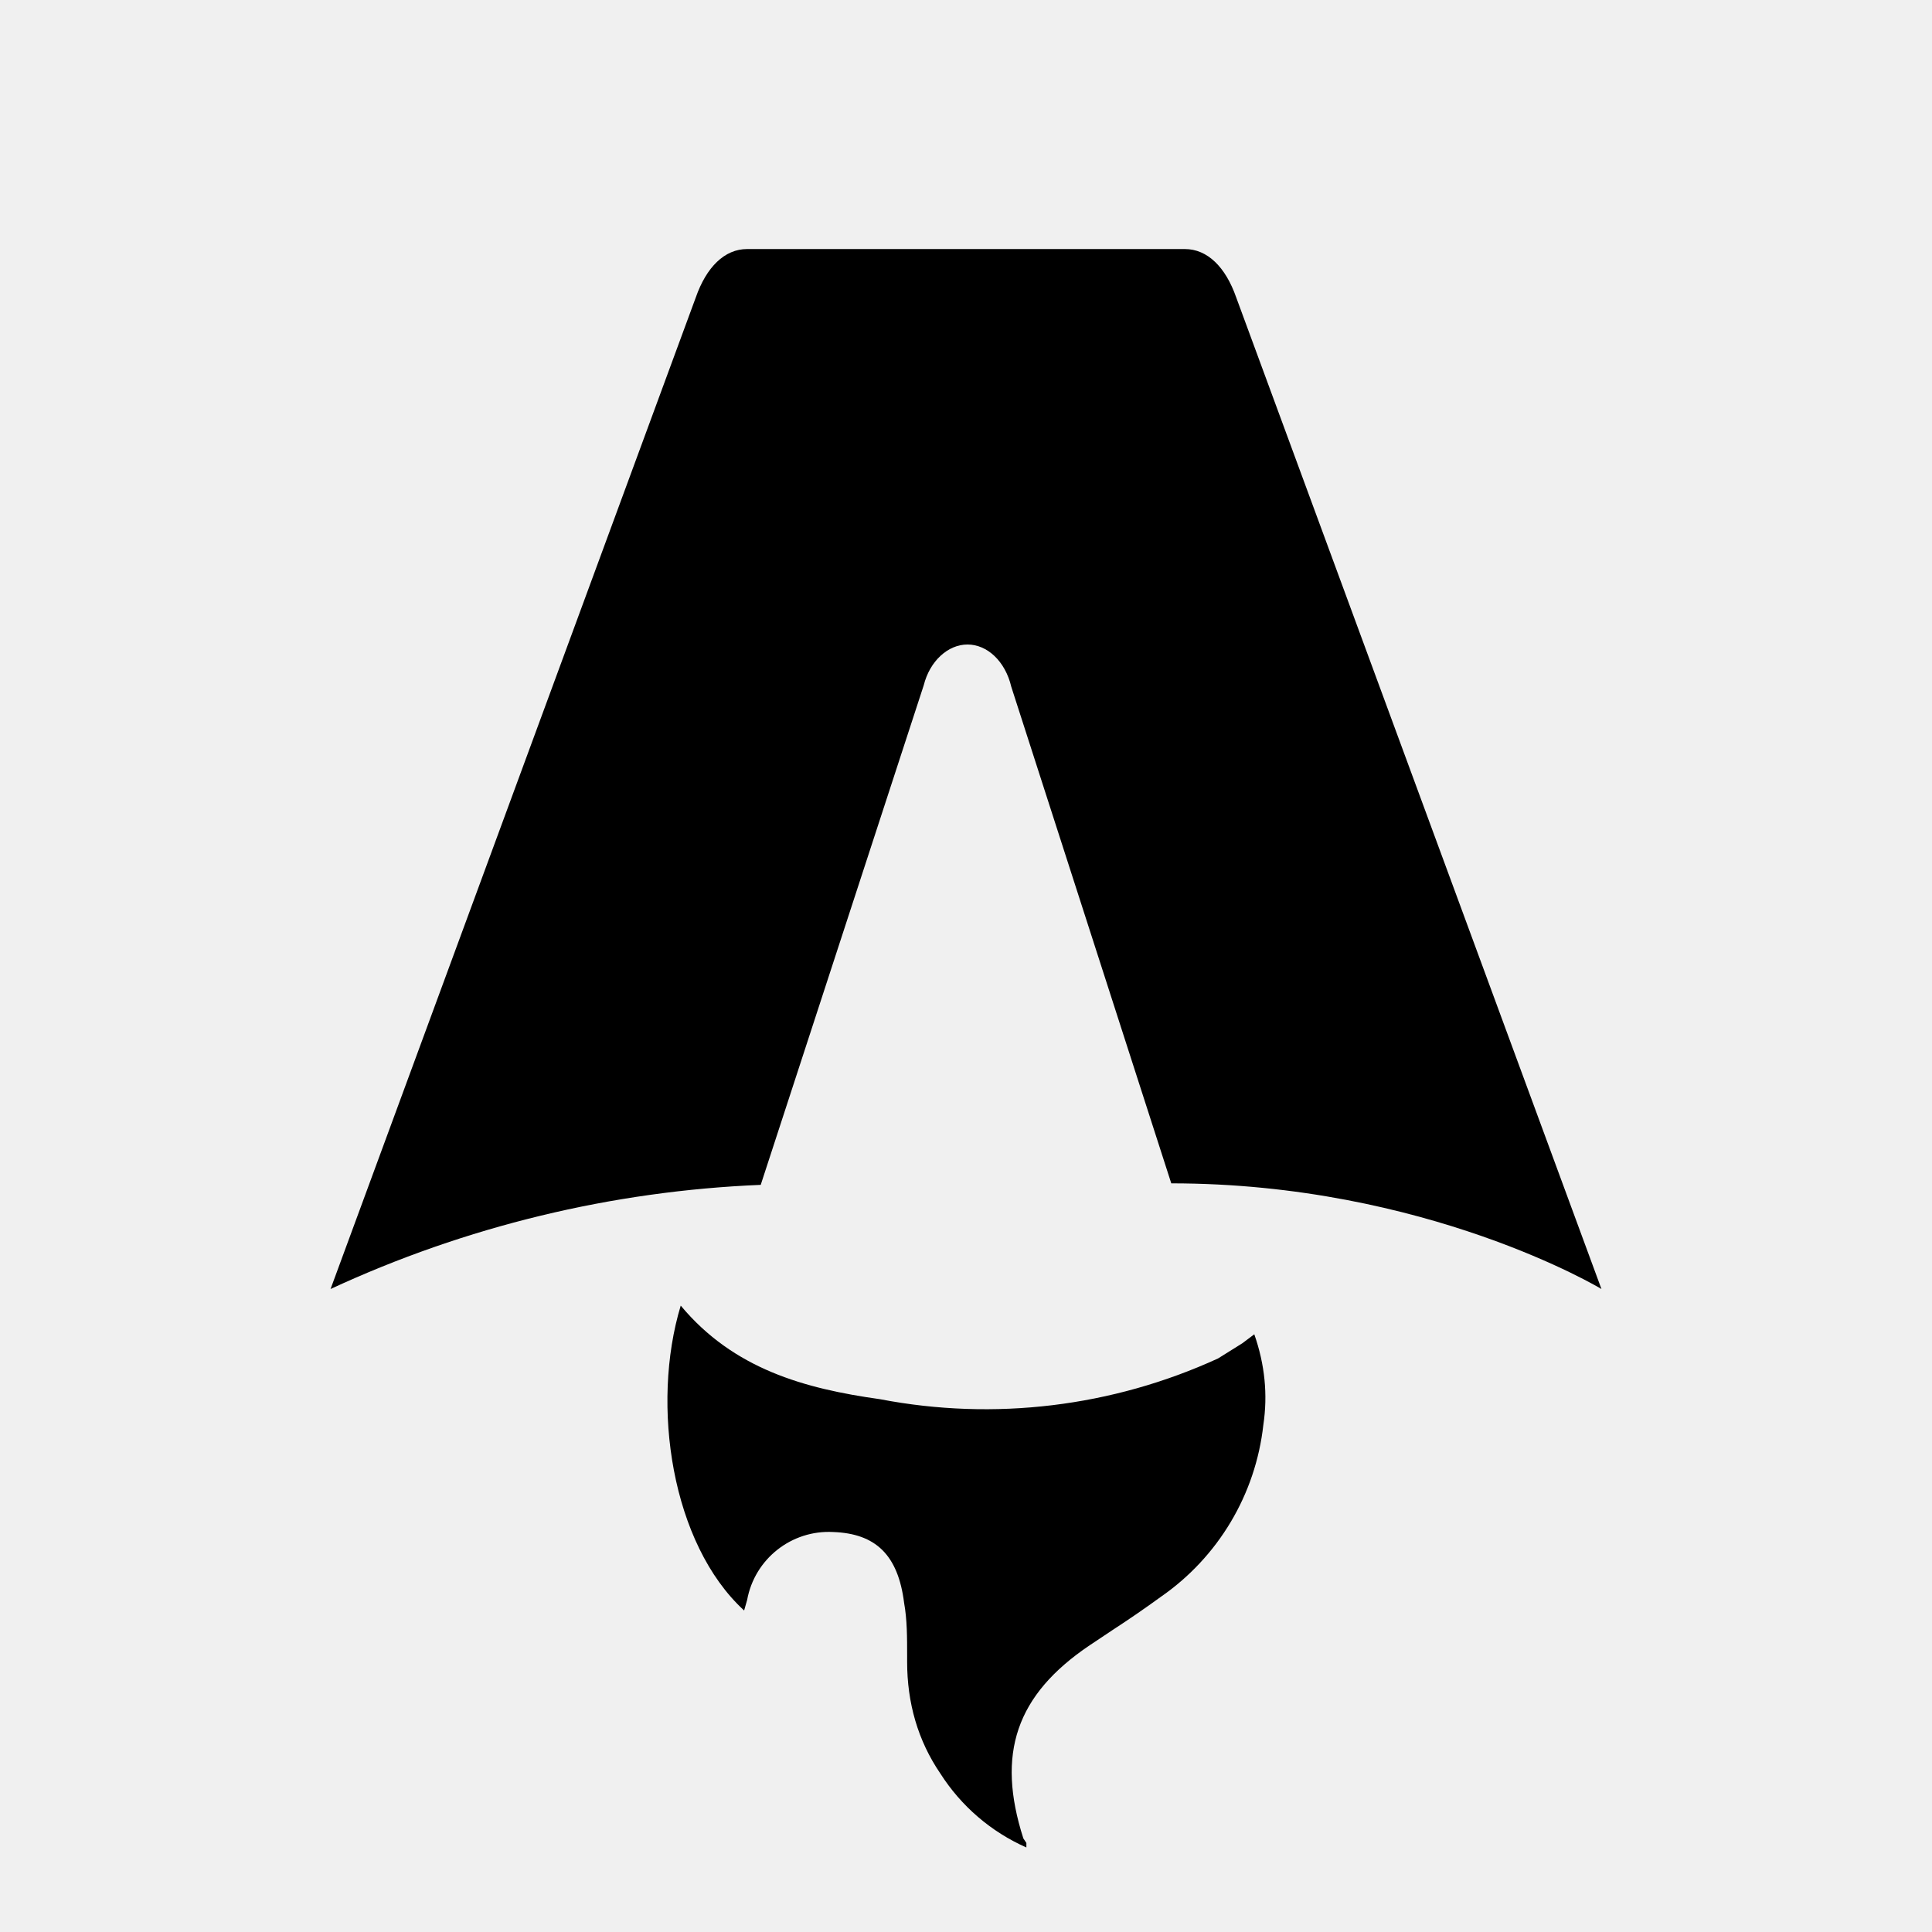
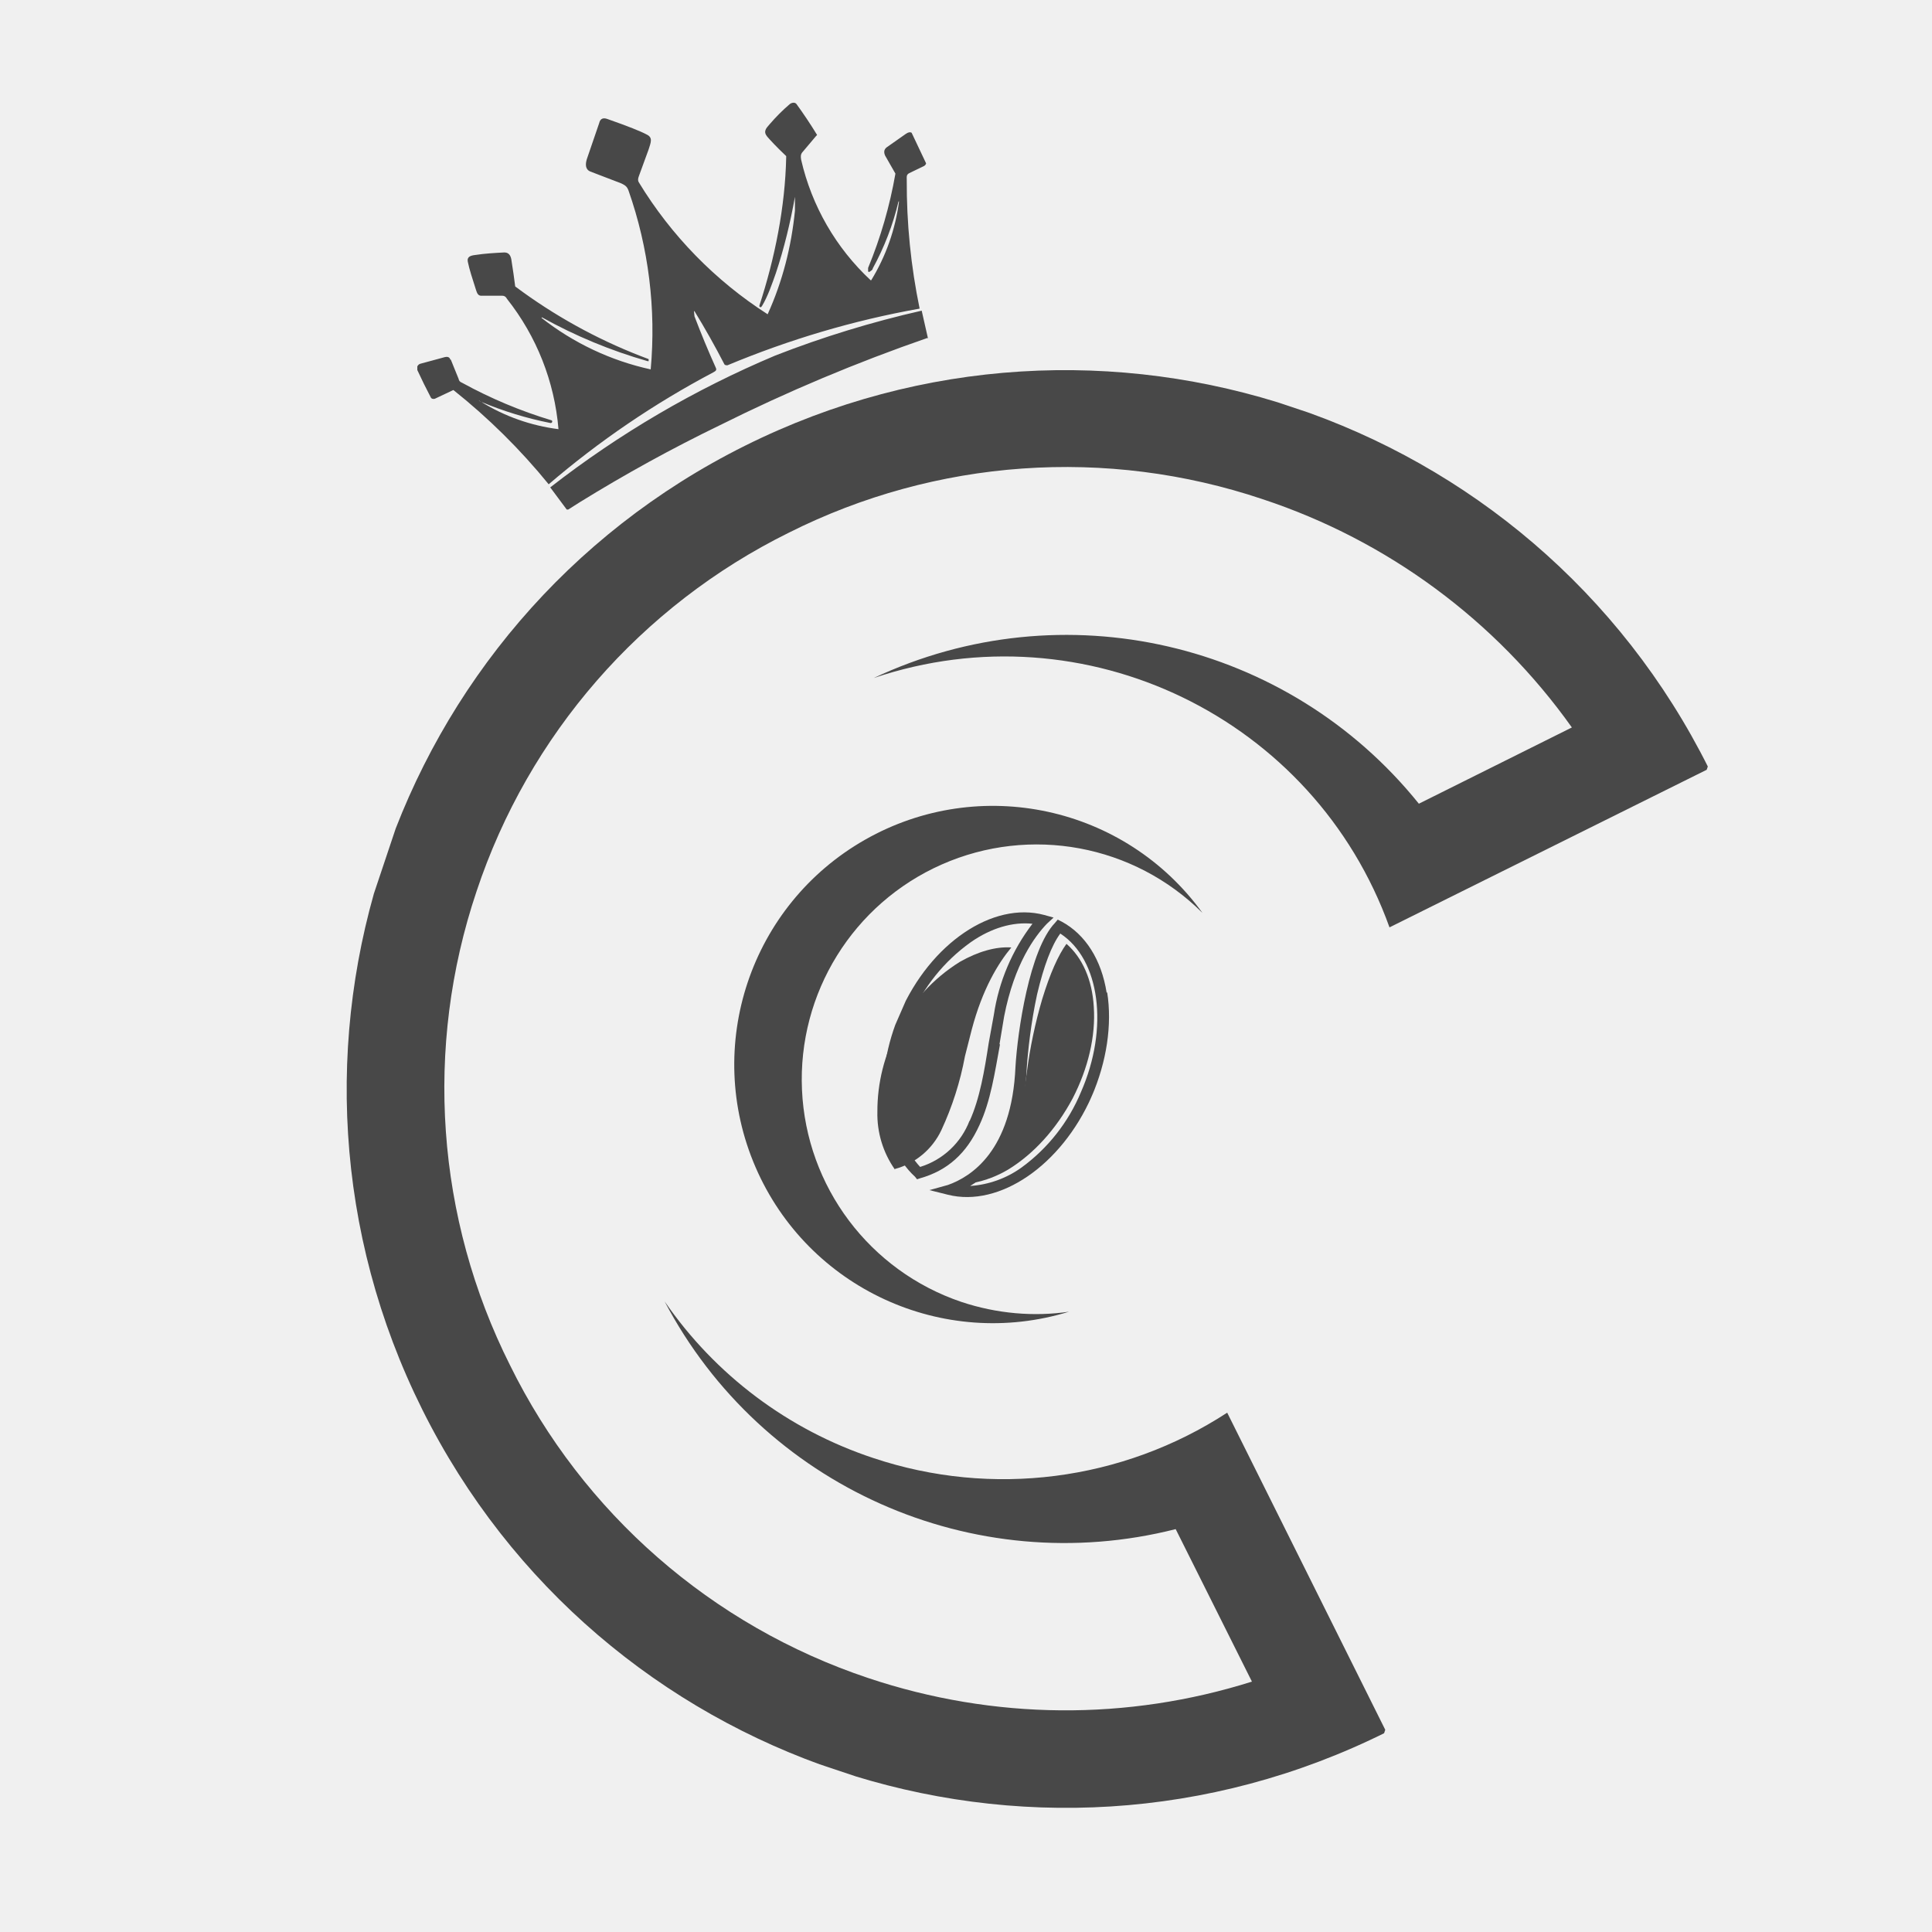
- <svg xmlns="http://www.w3.org/2000/svg" fill="none" viewBox="0 0 128 128">
-   <path d="M50.4 78.5a75.1 75.1 0 0 0-28.5 6.9l24.2-65.7c.7-2 1.9-3.2 3.4-3.2h29c1.5 0 2.7 1.2 3.4 3.2l24.2 65.7s-11.6-7-28.5-7L67 45.5c-.4-1.7-1.6-2.8-2.9-2.8-1.3 0-2.5 1.1-2.9 2.7L50.4 78.5Zm-1.1 28.2Zm-4.2-20.2c-2 6.6-.6 15.8 4.2 20.2a17.5 17.5 0 0 1 .2-.7 5.5 5.5 0 0 1 5.7-4.5c2.8.1 4.3 1.5 4.7 4.7.2 1.1.2 2.3.2 3.5v.4c0 2.7.7 5.2 2.2 7.4a13 13 0 0 0 5.7 4.9v-.3l-.2-.3c-1.8-5.6-.5-9.5 4.4-12.8l1.5-1a73 73 0 0 0 3.2-2.2 16 16 0 0 0 6.8-11.4c.3-2 .1-4-.6-6l-.8.6-1.6 1a37 37 0 0 1-22.4 2.7c-5-.7-9.7-2-13.2-6.2Z" />
+ <svg xmlns="http://www.w3.org/2000/svg" xmlns:xlink="http://www.w3.org/1999/xlink" width="500" height="500" version="1.0" viewBox="0 0 375 375">
+   <defs>
+     <path id="reuse-0" fill-opacity=".7" d="M-37.5-37.5h450v450h-450z" />
+     <path id="reuse-1" d="m89 .8 225.4 75.4-88.6 264.6L.4 265.4Zm0 0" />
+     <path id="reuse-2" d="m24.4 1 37.1 16.3L38 71 1 54.6Zm0 0" />
+   </defs>
+   <defs>
+     <clipPath id="d">
+       <path d="M37 37h265v280H37Zm0 0" />
+     </clipPath>
+     <clipPath id="e">
+       <use xlink:href="#reuse-1" />
+     </clipPath>
+     <clipPath id="f">
+       <use xlink:href="#reuse-1" />
+     </clipPath>
+     <clipPath id="g">
+       <path d="m88.9.9 226 75.6-88.5 264.6-226-75.7Zm0 0" />
+     </clipPath>
+     <clipPath id="h">
+       <path d="m88.9.9 225.7 75.5L226.1 341 .4 265.4Zm0 0" />
+     </clipPath>
+     <clipPath id="i">
+       <path d="M112 122h92v101h-92Zm0 0" />
+     </clipPath>
+     <clipPath id="j">
+       <use xlink:href="#reuse-1" />
+     </clipPath>
+     <clipPath id="k">
+       <use xlink:href="#reuse-1" />
+     </clipPath>
+     <clipPath id="c">
+       <path d="M0 0h316v341H0z" />
+     </clipPath>
+     <clipPath id="n">
+       <path d="M8 14h27v44H8Zm0 0" />
+     </clipPath>
+     <clipPath id="o">
+       <use xlink:href="#reuse-2" />
+     </clipPath>
+     <clipPath id="p">
+       <use xlink:href="#reuse-2" />
+     </clipPath>
+     <clipPath id="q">
+       <path d="M26 14h25v47H26Zm0 0" />
+     </clipPath>
+     <clipPath id="r">
+       <use xlink:href="#reuse-2" />
+     </clipPath>
+     <clipPath id="s">
+       <use xlink:href="#reuse-2" />
+     </clipPath>
+     <clipPath id="t">
+       <path d="M9 8h34v52H9Zm0 0" />
+     </clipPath>
+     <clipPath id="u">
+       <use xlink:href="#reuse-2" />
+     </clipPath>
+     <clipPath id="v">
+       <use xlink:href="#reuse-2" />
+     </clipPath>
+     <clipPath id="w">
+       <path d="M18 9h36v55H18Zm0 0" />
+     </clipPath>
+     <clipPath id="x">
+       <use xlink:href="#reuse-2" />
+     </clipPath>
+     <clipPath id="y">
+       <use xlink:href="#reuse-2" />
+     </clipPath>
+     <clipPath id="z">
+       <path d="m41.7 8.7 19.8 8.7-23.4 53.4L18.3 62Zm0 0" />
+     </clipPath>
+     <clipPath id="A">
+       <path d="m41.7 8.7 19.8 8.6-23.4 53.4L18.3 62Zm0 0" />
+     </clipPath>
+     <clipPath id="m">
+       <path d="M0 0h62v71H0z" />
+     </clipPath>
+     <clipPath id="D">
+       <path d="M13 19h100v80H13Zm0 0" />
+     </clipPath>
+     <clipPath id="E">
+       <path d="M.6 45.9 96.8 0 125 59.7 29 105.4Zm0 0" />
+     </clipPath>
+     <clipPath id="F">
+       <path d="M.6 45.8 96.8.1 125 59.7 29 105.4Zm0 0" />
+     </clipPath>
+     <clipPath id="C">
+       <path d="M0 0h126v106H0z" />
+     </clipPath>
+     <mask id="b">
+       <g filter="url(#a)">
+         <use xlink:href="#reuse-0" fill-opacity=".7" />
+       </g>
+     </mask>
+     <mask id="l">
+       <g filter="url(#a)">
+         <use xlink:href="#reuse-0" fill-opacity=".7" />
+       </g>
+     </mask>
+     <mask id="B">
+       <g filter="url(#a)">
+         <use xlink:href="#reuse-0" fill-opacity=".7" />
+       </g>
+     </mask>
+     <filter id="a" width="100%" height="100%" x="0%" y="0%">
+       <feColorMatrix color-interpolation-filters="sRGB" values="0 0 0 0 1 0 0 0 0 1 0 0 0 0 1 0 0 0 1 0" />
+     </filter>
+   </defs>
+   <g mask="url(#b)">
+     <g clip-path="url(#c)" transform="translate(30 34)">
+       <g clip-path="url(#d)">
+         <g clip-path="url(#e)">
+           <g clip-path="url(#f)">
+             <g clip-path="url(#g)">
+               <g clip-path="url(#h)">
+                 <path fill="#fff" d="M139.5 249A79.4 79.4 0 0 1 99 218.6a87.7 87.7 0 0 0 99.2 44.2l14.8 29.6c-24.1 7.6-50 7.5-74.5-.7A119.8 119.8 0 0 1 69 231a119.8 119.8 0 0 1-6.5-92 119.8 119.8 0 0 1 60.6-69.6 119.8 119.8 0 0 1 92-6.5 119.7 119.7 0 0 1 60 44.3l-29.7 14.8a87.8 87.8 0 0 0-105.8-24.4A79.4 79.4 0 0 1 239.7 146l62-30.8a139.5 139.5 0 1 0-62.6 187l-30.9-62a79.6 79.6 0 0 1-68.7 8.8" />
+               </g>
+             </g>
+           </g>
+         </g>
+       </g>
+       <g clip-path="url(#i)">
+         <g clip-path="url(#j)">
+           <g clip-path="url(#k)">
+             <path fill="#ffbd59" d="M156.6 218.7a45.6 45.6 0 1 1 46.8-75.5 50.2 50.2 0 1 0-25.9 77.4c-6.8 1-14 .4-20.9-1.9" />
+           </g>
+         </g>
+       </g>
+     </g>
+   </g>
+   <g mask="url(#l)">
+     <g clip-path="url(#m)" transform="translate(162 169)">
+       <g clip-path="url(#n)">
+         <g clip-path="url(#o)">
+           <g clip-path="url(#p)">
+             <path fill="#ffbd59" d="M11.7 58a18.7 18.7 0 0 1-3.4-11.2 33.5 33.5 0 0 1 4-16 33 33 0 0 1 12-13.1c3.5-2 7-3 10-2.8-2.5 3-5.6 8-7.7 16L25.3 36a60 60 0 0 1-4.6 14.4 14 14 0 0 1-9 7.5" />
+           </g>
+         </g>
+       </g>
+       <g clip-path="url(#q)">
+         <g clip-path="url(#r)">
+           <g clip-path="url(#s)">
+             <path fill="#ffbd59" d="M26.9 60.5c4.4-3.3 9-9.5 10.4-21.3a92 92 0 0 1 3-14.3c1.5-4.9 3.1-8.5 4.7-10.7 3.1 2.7 5 7 5.3 12.2.4 5.7-1.1 12-4.1 17.8C43 50.2 38.6 55 33.7 58a21 21 0 0 1-6.8 2.6" />
+           </g>
+         </g>
+       </g>
+       <g clip-path="url(#t)">
+         <g clip-path="url(#u)">
+           <g clip-path="url(#v)">
+             <path fill="#fff" d="M26.2 48.5a15 15 0 0 1-9.6 9c-2.7-2.9-4.4-7.1-4.9-12a35 35 0 0 1 3-17 34.5 34.5 0 0 1 11.7-14.6c4-2.8 8.2-4 12-3.6A38.4 38.4 0 0 0 30.9 28l-1 5.5c-.8 5.2-1.7 10.7-3.7 15.1ZM32 33.7l.9-5.4c2-10.3 6-15.6 8.3-18l1.3-1.2-1.8-.5c-10-2.7-22.1 5.5-28 19C7.4 39.8 8.6 53 15.6 59.4l.4.5.6-.2c5.3-1.5 9-4.8 11.5-10.3 2.2-4.7 3-10.3 4-15.7" />
+           </g>
+         </g>
+       </g>
+       <g clip-path="url(#w)">
+         <g clip-path="url(#x)">
+           <g clip-path="url(#y)">
+             <g clip-path="url(#z)">
+               <g clip-path="url(#A)">
+                 <path fill="#fff" d="M26.3 61.2c4.8-2.9 10.4-9.2 11-23 .2-3 .8-8.7 2-14.2 1.3-5.5 2.8-9.5 4.5-11.8 7.7 5 9.5 18.3 4 30.8a34.5 34.5 0 0 1-11.5 14.6 19.3 19.3 0 0 1-10 3.6Zm26.5-37.5c-1-6.4-4.1-11.3-8.7-13.8l-.8-.4-.5.6c-5 5.2-7.3 21.2-7.7 28C34.4 54.4 26.5 59.4 22 61L18.4 62l3.6.9c10 2.5 22-5.7 27.9-19.1 2.9-6.7 4-13.9 3-20.2" />
+               </g>
+             </g>
+           </g>
+         </g>
+       </g>
+     </g>
+   </g>
+   <g mask="url(#B)">
+     <g clip-path="url(#C)" transform="translate(68)">
+       <g clip-path="url(#D)">
+         <g clip-path="url(#E)">
+           <g clip-path="url(#F)">
+             <path fill="#ffbd59" fill-rule="evenodd" d="M25.4 78c-.6-.4-.7-.3 0 0a37.4 37.4 0 0 0 15 5.3 47 47 0 0 0-10-25.3c-.2-.4-.5-.6-.9-.6h-3.9c-.8.1-1-.5-1.2-1.1-.7-2.2-1.3-4-1.6-5.5-.2-1 .6-1.2 1.4-1.3 1.9-.3 3.8-.4 5.7-.5 1 0 1.3.8 1.4 1.7a144.6 144.6 0 0 1 .7 4.9l1.5 1.1a103 103 0 0 0 24.4 13v.4h-.2a96.7 96.7 0 0 1-20.5-8.5l-.1.1a52.5 52.5 0 0 0 21.2 10A82.3 82.3 0 0 0 54 37c-.3-.8-.6-1-1.4-1.4l-6-2.3c-1-.4-1-1.4-.7-2.4l2.4-7c.2-.9.8-1.1 1.6-.8 4 1.4 6.5 2.4 7.6 3 1.3.6.8 1.6.4 2.9L56 34.2c-.2.5-.2.9 0 1.2a79.5 79.5 0 0 0 25 25.6c2.9-6.4 4.6-13.1 5.3-20.1v-2.7c-.9 5-2.1 10-3.7 14.8-.7 2-1.6 4.6-2.7 6.4-.2.3-.3.3-.5.1v-.2c3-9.2 5-19.1 5.2-28.8v-.2c-1.9-1.8-3.1-3.1-3.7-3.8-.8-1-.2-1.6.5-2.4 1.2-1.4 2.5-2.7 3.9-3.9.4-.3 1-.4 1.3 0a91.3 91.3 0 0 1 4 6l-.2.2-2.7 3.2c-.3.4-.3.8-.2 1.4A46 46 0 0 0 101 54.4h.1a39 39 0 0 0 5.4-15.3h-.1a52 52 0 0 1-5 13c0 .3-.4.5-.7.7l-.2-.1V52a87 87 0 0 0 5.3-18.3l-2-3.5c-.3-.7-.2-1.2.3-1.6a699 699 0 0 0 3.7-2.6c1-.7 1.4-.2 1.8.7l2.1 4.5c.2.4 0 .8-.3 1l-2.9 1.4c-.6.3-.5.7-.5 1.3a120.4 120.4 0 0 0 2.5 25c-12.9 2.3-25.3 6-37.3 11-.2 0-.5 0-.6-.2a161.2 161.2 0 0 0-5.8-10.3h-.1l.1 1a182 182 0 0 0 4.1 9.9c.3.6 0 .7-.5 1A174 174 0 0 0 38.5 94 121 121 0 0 0 20 75.7l-3.6 1.7c-.3.1-.7 0-.8-.3L13 72v-.2a.9.9 0 0 1 .6-1.2l4.8-1.3c.4-.1.9 0 1 .5h.1l1.5 3.7c.1.4.2.6.7.8a90 90 0 0 0 17.4 7.3.3.3 0 0 1-.3.5A69.7 69.7 0 0 1 25.4 78M112 65.6a338 338 0 0 0-40.2 16.9C62.5 87 53.4 92 44.5 97.5l-2.2 1.4H42l-3.2-4.3A193 193 0 0 1 82.5 69a199.9 199.9 0 0 1 28.4-8.7l1.2 5.3v.1Zm0 0" />
+           </g>
+         </g>
+       </g>
+     </g>
+   </g>
  <style>
        path { fill: #000; }
        @media (prefers-color-scheme: dark) {
            path { fill: #FFF; }
        }
    </style>
</svg>
